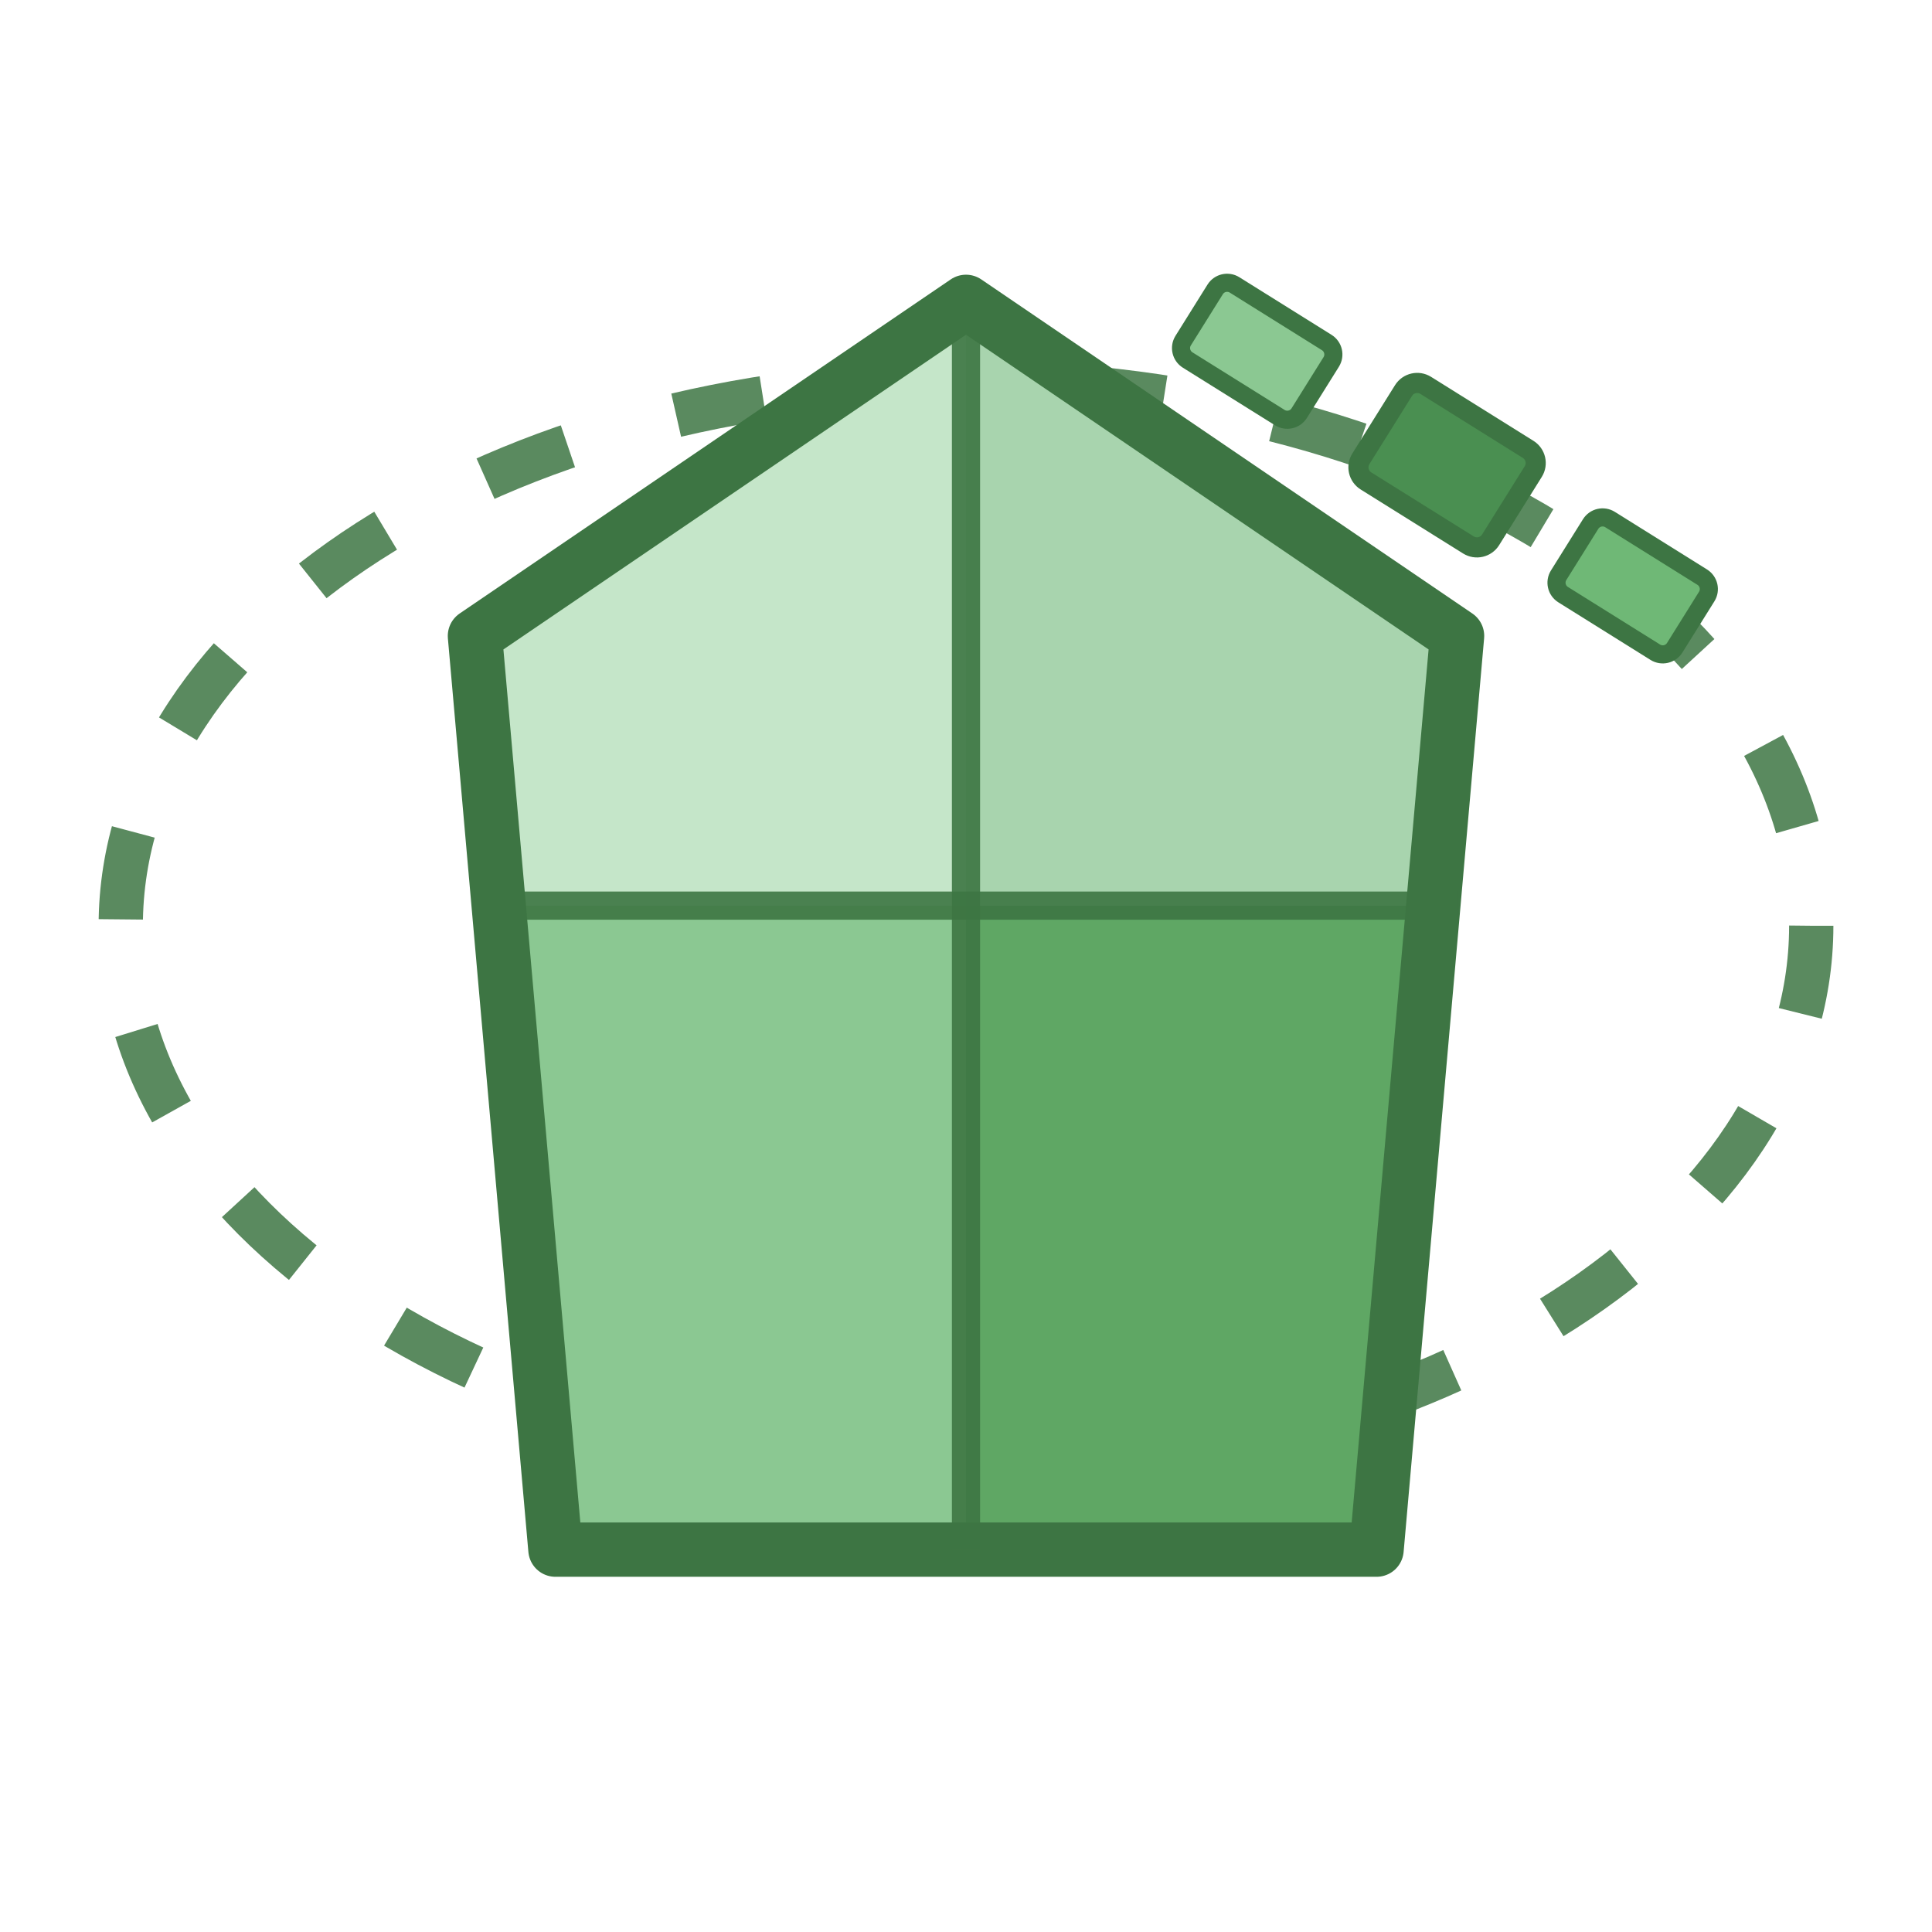
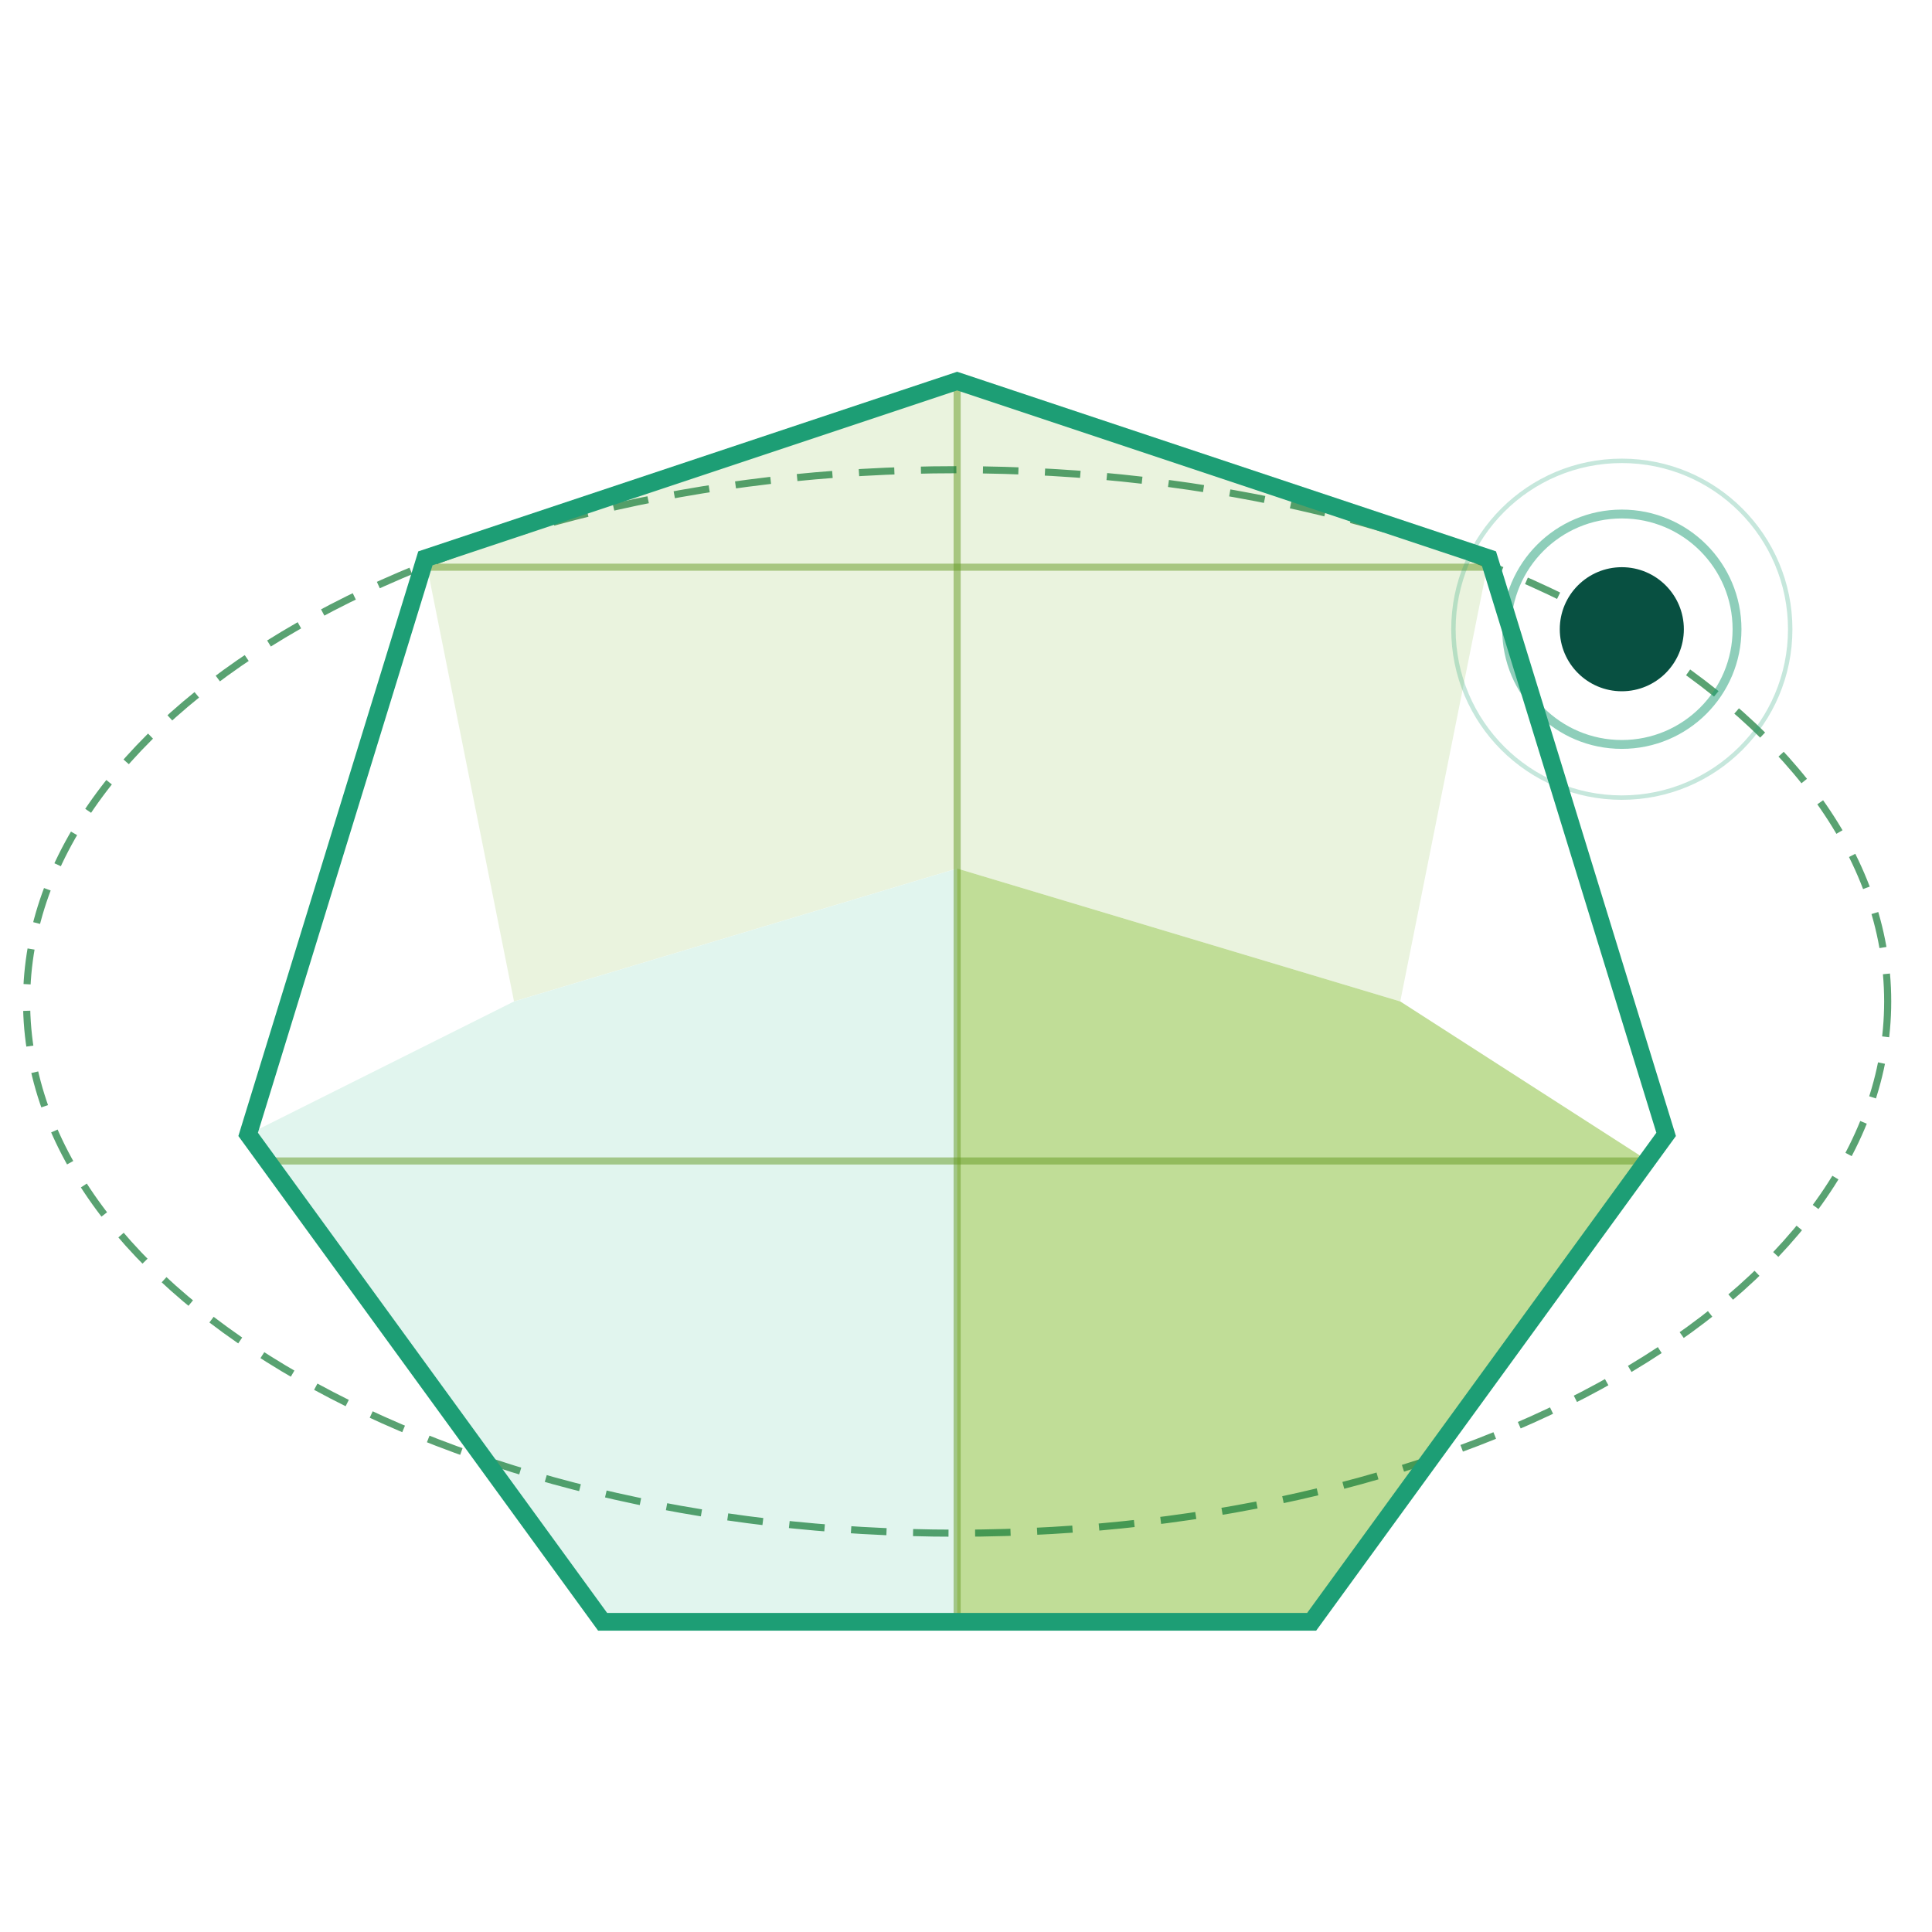
- <svg xmlns="http://www.w3.org/2000/svg" viewBox="0 0 48 48" role="img" aria-label="AgroScan">
-   <defs>
-     <clipPath id="field-shape">
-       <path d="M24 7.5 36.2 15.8 34.2 38.5 13.8 38.5 11.8 15.8Z" />
-     </clipPath>
-   </defs>
-   <ellipse cx="24" cy="23" rx="21" ry="13.5" fill="none" stroke="#3D7543" stroke-width="1.1" stroke-dasharray="2.2 2.8" opacity="0.85" />
-   <g clip-path="url(#field-shape)">
-     <rect x="0" y="0" width="24" height="22.5" fill="#C5E6C9" />
-     <rect x="24" y="0" width="24" height="22.5" fill="#A8D4AE" />
-     <rect x="0" y="22.5" width="24" height="26" fill="#8BC892" />
-     <rect x="24" y="22.5" width="24" height="26" fill="#5FA764" />
-   </g>
-   <path d="M24 7.5 36.2 15.8 34.2 38.5 13.8 38.5 11.8 15.8Z" fill="none" stroke="#3D7543" stroke-width="1.35" stroke-linejoin="round" />
-   <line x1="24" y1="7.5" x2="24" y2="38.5" stroke="#3D7543" stroke-width="0.7" opacity="0.9" />
-   <line x1="11.8" y1="22.5" x2="36.2" y2="22.5" stroke="#3D7543" stroke-width="0.7" opacity="0.9" />
-   <g transform="translate(36.8 10.2) rotate(32)">
-     <rect x="-7.2" y="0.6" width="3.4" height="2.2" rx="0.35" fill="#8BC892" stroke="#3D7543" stroke-width="0.45" />
-     <rect x="-1.9" y="0.2" width="3.8" height="2.8" rx="0.4" fill="#4A8F51" stroke="#3D7543" stroke-width="0.5" />
-     <rect x="3.8" y="0.6" width="3.4" height="2.2" rx="0.35" fill="#6FB876" stroke="#3D7543" stroke-width="0.45" />
-   </g>
+ <svg xmlns="http://www.w3.org/2000/svg" width="48" height="48" viewBox="42 52 218 148" preserveAspectRatio="xMidYMid meet" role="img" aria-hidden="true">
+   <polygon points="150,60 210,80 230,145 190,200 110,200 70,145 90,80" fill="none" stroke="rgba(31,30,29,0.15)" stroke-width="1.5" />
+   <polygon points="150,60 210,80 200,130 150,115 100,130 90,80" fill="#EAF3DE" />
+   <polygon points="100,130 150,115 150,200 110,200 70,145" fill="#E1F5EE" />
+   <polygon points="150,115 200,130 228,148 190,200 150,200" fill="#C0DD97" />
+   <line x1="150" y1="60" x2="150" y2="200" stroke="#639922" stroke-width="0.8" opacity="0.5" />
+   <line x1="90" y1="81" x2="210" y2="81" stroke="#639922" stroke-width="0.8" opacity="0.5" />
+   <line x1="72" y1="148" x2="228" y2="148" stroke="#639922" stroke-width="0.8" opacity="0.5" />
+   <ellipse cx="150" cy="130" rx="105" ry="60" fill="none" stroke="#137b36" stroke-width="0.8" stroke-dasharray="4 3" opacity="0.7" />
+   <circle cx="225" cy="88" r="7" fill="#085041" />
+   <circle cx="225" cy="88" r="13" fill="none" stroke="#1D9E75" stroke-width="1" opacity="0.5" />
+   <circle cx="225" cy="88" r="19" fill="none" stroke="#1D9E75" stroke-width="0.5" opacity="0.25" />
+   <polygon points="150,60 210,80 230,145 190,200 110,200 70,145 90,80" fill="none" stroke="#1D9E75" stroke-width="2" />
</svg>
